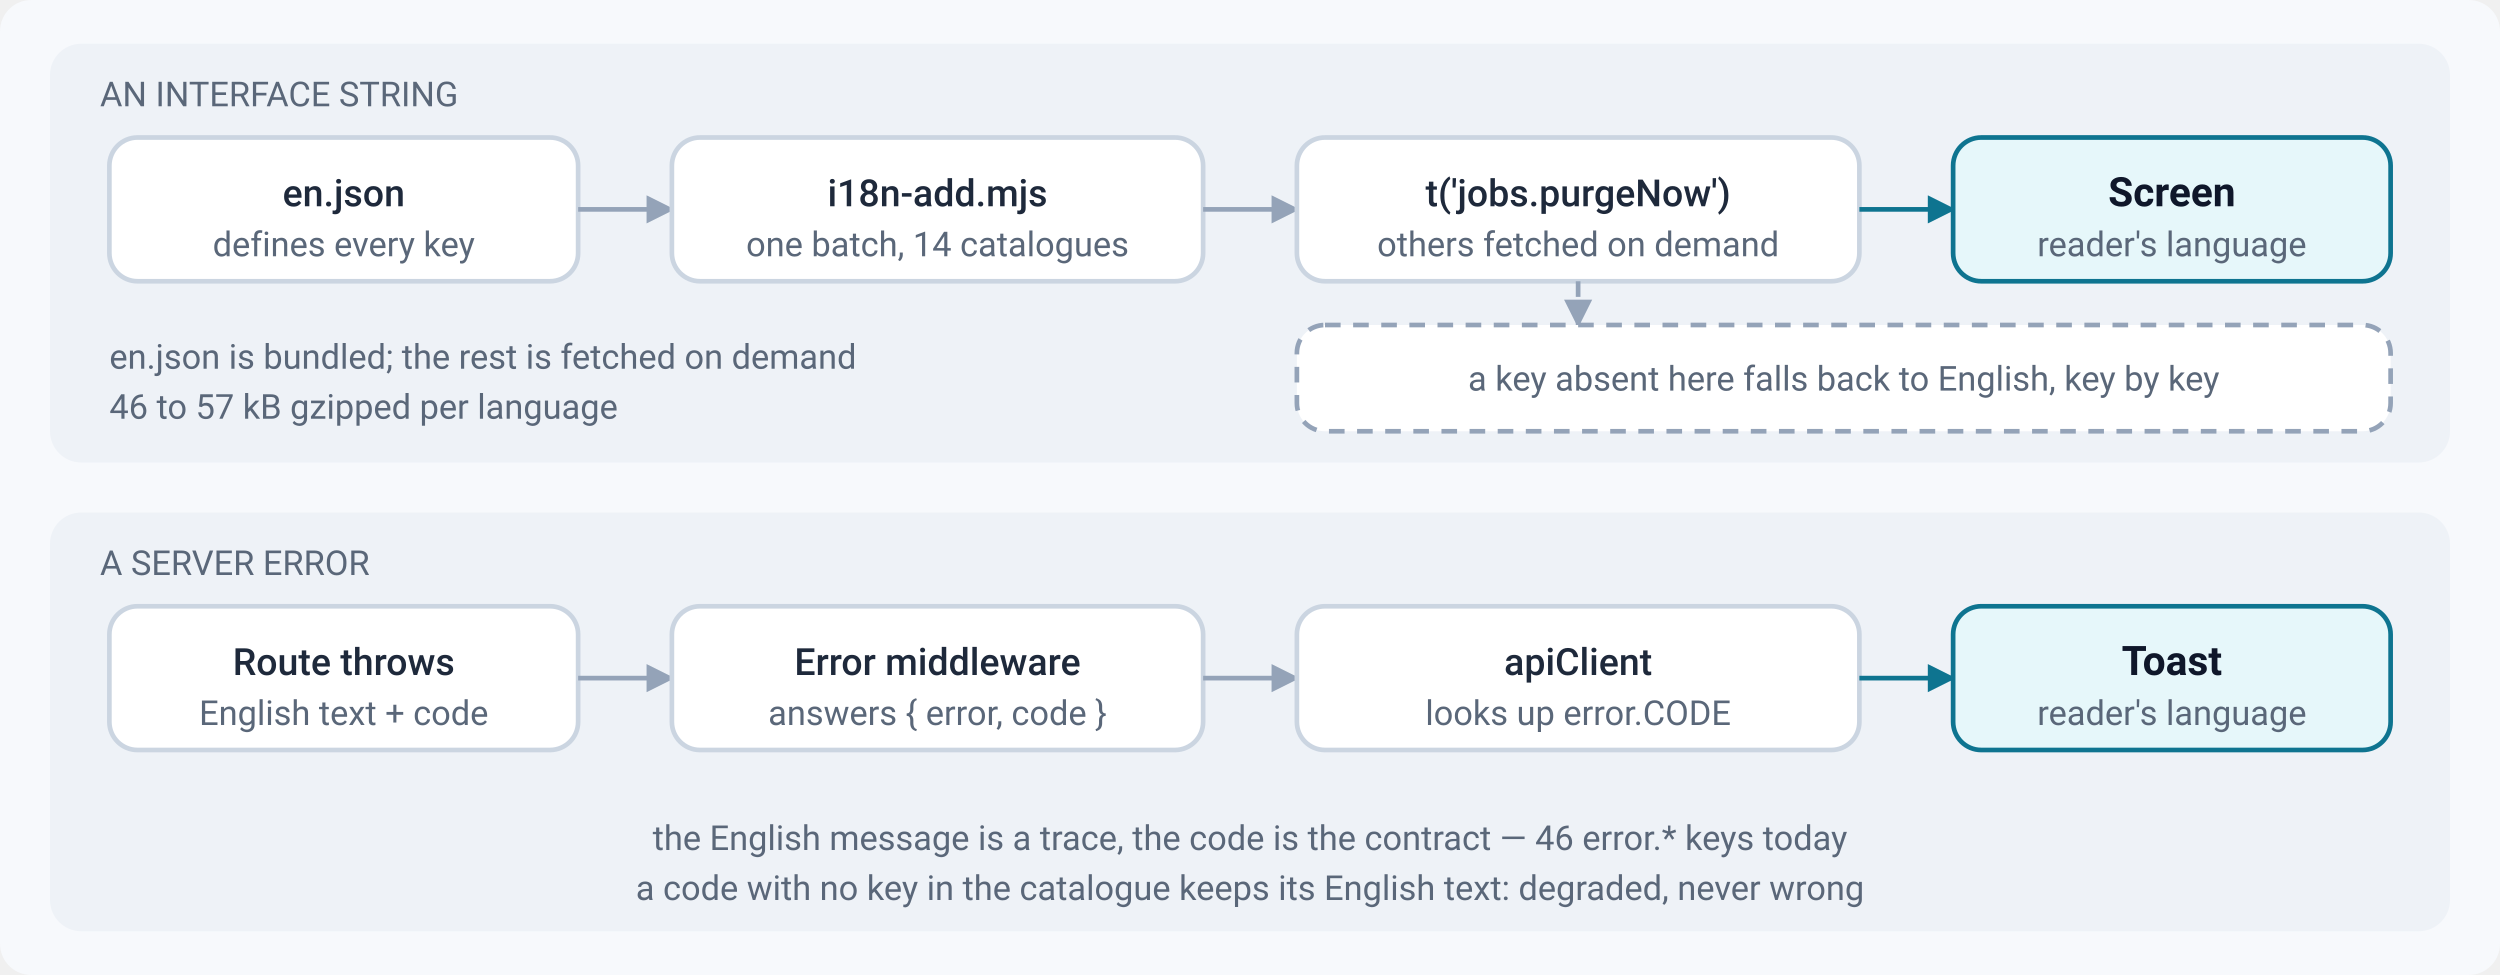
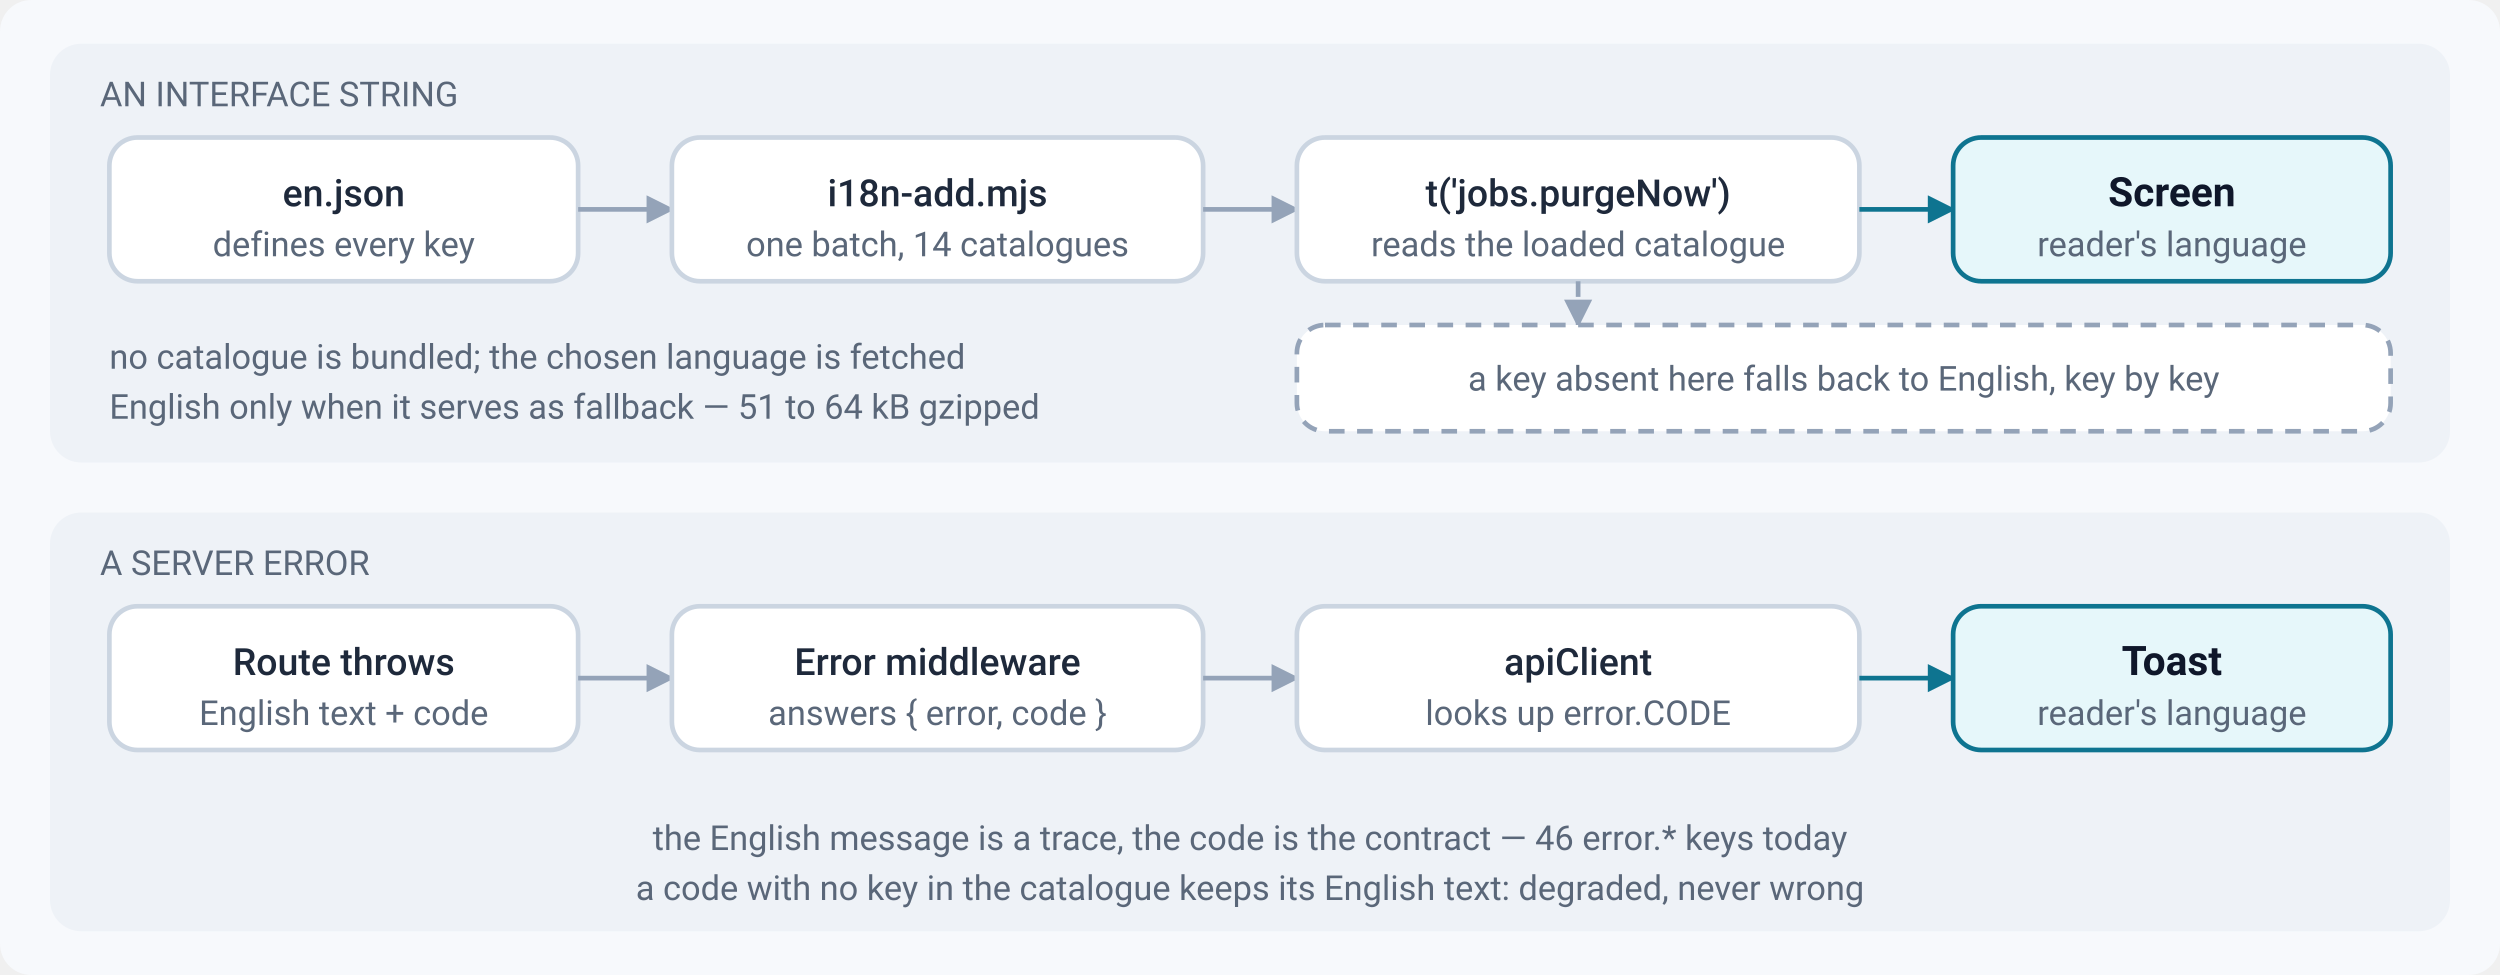
<svg xmlns="http://www.w3.org/2000/svg" viewBox="0 0 800 312" width="800" height="312" role="img" aria-labelledby="mj-title mj-desc">
  <style>
    .bg { fill: #f7f9fc; }
    .panel { fill: #ffffff; stroke: #cbd5e1; stroke-width: 1.5; }
    .panel-a { fill: #e6f7fa; stroke: #0e7490; stroke-width: 1.5; }
    .panel-o { fill: #ffffff; stroke: #94a3b8; stroke-width: 1.5; stroke-dasharray: 5 4; }
    .band { fill: #eef2f7; stroke: none; }
    .t { fill: #0f172a; font: 600 13px ui-sans-serif, system-ui, "Segoe UI", Roboto, Helvetica, Arial, sans-serif; }
    .l { fill: #1e293b; font: 500 12px ui-sans-serif, system-ui, "Segoe UI", Roboto, Helvetica, Arial, sans-serif; }
    .d { fill: #5a6779; font: 400 11px ui-sans-serif, system-ui, "Segoe UI", Roboto, Helvetica, Arial, sans-serif; }
    .m { fill: #5a6779; font: 400 11px ui-monospace, SFMono-Regular, Menlo, Consolas, monospace; }
    .a { fill: #0e7490; font: 600 11px ui-sans-serif, system-ui, "Segoe UI", Roboto, Helvetica, Arial, sans-serif; }
    .conn { stroke: #94a3b8; stroke-width: 1.5; fill: none; }
    .conn-a { stroke: #0e7490; stroke-width: 1.5; fill: none; }
    .conn-o { stroke: #94a3b8; stroke-width: 1.5; fill: none; stroke-dasharray: 5 4; }
    .head { fill: #94a3b8; }
    .head-a { fill: #0e7490; }
    @media (prefers-color-scheme: dark) {
      .bg { fill: #0d121b; }
      .panel { fill: #151b27; stroke: #2a3348; }
      .panel-a { fill: #06262c; stroke: #22d3ee; }
      .panel-o { fill: #151b27; stroke: #4a5872; }
      .band { fill: #111725; }
      .t { fill: #e6ebef; }
      .l { fill: #cfd7e2; }
      .d { fill: #93a0b4; }
      .m { fill: #93a0b4; }
      .a { fill: #22d3ee; }
      .conn { stroke: #4a5872; }
      .conn-a { stroke: #22d3ee; }
      .conn-o { stroke: #4a5872; }
      .head { fill: #4a5872; }
      .head-a { fill: #22d3ee; }
    }
  </style>
  <defs>
    <marker id="arrow" viewBox="0 0 10 10" refX="9" refY="5" markerWidth="6" markerHeight="6" orient="auto-start-reverse">
      <path class="head" d="M0 0 L10 5 L0 10 z" />
    </marker>
    <marker id="arrow-a" viewBox="0 0 10 10" refX="9" refY="5" markerWidth="6" markerHeight="6" orient="auto-start-reverse">
      <path class="head-a" d="M0 0 L10 5 L0 10 z" />
    </marker>
  </defs>
  <rect class="bg" x="0" y="0" width="800" height="312" rx="10" />
  <rect class="band" x="16" y="14" width="768" height="134" rx="10" />
  <text class="d" x="32" y="34">AN INTERFACE STRING</text>
  <rect class="panel" x="35" y="44" width="150" height="46" rx="9" />
  <text class="l" x="110" y="66" text-anchor="middle">en.json</text>
  <text class="d" x="110" y="82" text-anchor="middle">defines every key</text>
  <path class="conn" d="M185 67 L215 67" marker-end="url(#arrow)" />
  <rect class="panel" x="215" y="44" width="170" height="46" rx="9" />
  <text class="l" x="300" y="66" text-anchor="middle">i18n-add.mjs</text>
  <text class="d" x="300" y="82" text-anchor="middle">one batch, 14 catalogues</text>
  <path class="conn" d="M385 67 L415 67" marker-end="url(#arrow)" />
  <rect class="panel" x="415" y="44" width="180" height="46" rx="9" />
  <text class="l" x="505" y="66" text-anchor="middle">t('jobs.purgeNow')</text>
-   <text class="d" x="505" y="82" text-anchor="middle">others fetched on demand</text>
+   <text class="d" x="505" y="82" text-anchor="middle">reads the loaded catalogue</text>
  <path class="conn-a" d="M595 67 L625 67" marker-end="url(#arrow-a)" />
  <rect class="panel-a" x="625" y="44" width="140" height="46" rx="9" />
  <text class="t" x="695" y="66" text-anchor="middle">Screen</text>
  <text class="d" x="695" y="82" text-anchor="middle">reader's language</text>
-   <text class="d" x="35" y="118">en.json is bundled; the rest is fetched on demand</text>
-   <text class="d" x="35" y="134">46 to 57 kB gzipped per language</text>
+   <text class="d" x="35" y="118">no catalogue is bundled; the chosen language is fetched</text>
+   <text class="d" x="35" y="134">English only when it serves as fallback — 51 to 64 kB gzipped</text>
  <path class="conn-o" d="M505 90 L505 104" marker-end="url(#arrow)" />
  <rect class="panel-o" x="415" y="104" width="350" height="34" rx="9" />
  <text class="d" x="590" y="125" text-anchor="middle">a key absent here falls back to English, key by key</text>
  <rect class="band" x="16" y="164" width="768" height="134" rx="10" />
  <text class="d" x="32" y="184">A SERVER ERROR</text>
  <rect class="panel" x="35" y="194" width="150" height="46" rx="9" />
  <text class="l" x="110" y="216" text-anchor="middle">Route throws</text>
  <text class="d" x="110" y="232" text-anchor="middle">English text + code</text>
  <path class="conn" d="M185 217 L215 217" marker-end="url(#arrow)" />
  <rect class="panel" x="215" y="194" width="170" height="46" rx="9" />
  <text class="l" x="300" y="216" text-anchor="middle">Error middleware</text>
  <text class="d" x="300" y="232" text-anchor="middle">answers { error, code }</text>
  <path class="conn" d="M385 217 L415 217" marker-end="url(#arrow)" />
  <rect class="panel" x="415" y="194" width="180" height="46" rx="9" />
  <text class="l" x="505" y="216" text-anchor="middle">apiClient</text>
  <text class="d" x="505" y="232" text-anchor="middle">looks up error.CODE</text>
  <path class="conn-a" d="M595 217 L625 217" marker-end="url(#arrow-a)" />
  <rect class="panel-a" x="625" y="194" width="140" height="46" rx="9" />
  <text class="t" x="695" y="216" text-anchor="middle">Toast</text>
  <text class="d" x="695" y="232" text-anchor="middle">reader's language</text>
  <text class="d" x="400" y="272" text-anchor="middle">the English message is a trace, the code is the contract — 46 error.* keys today</text>
  <text class="d" x="400" y="288" text-anchor="middle">a code with no key in the catalogue keeps its English text: degraded, never wrong</text>
</svg>
